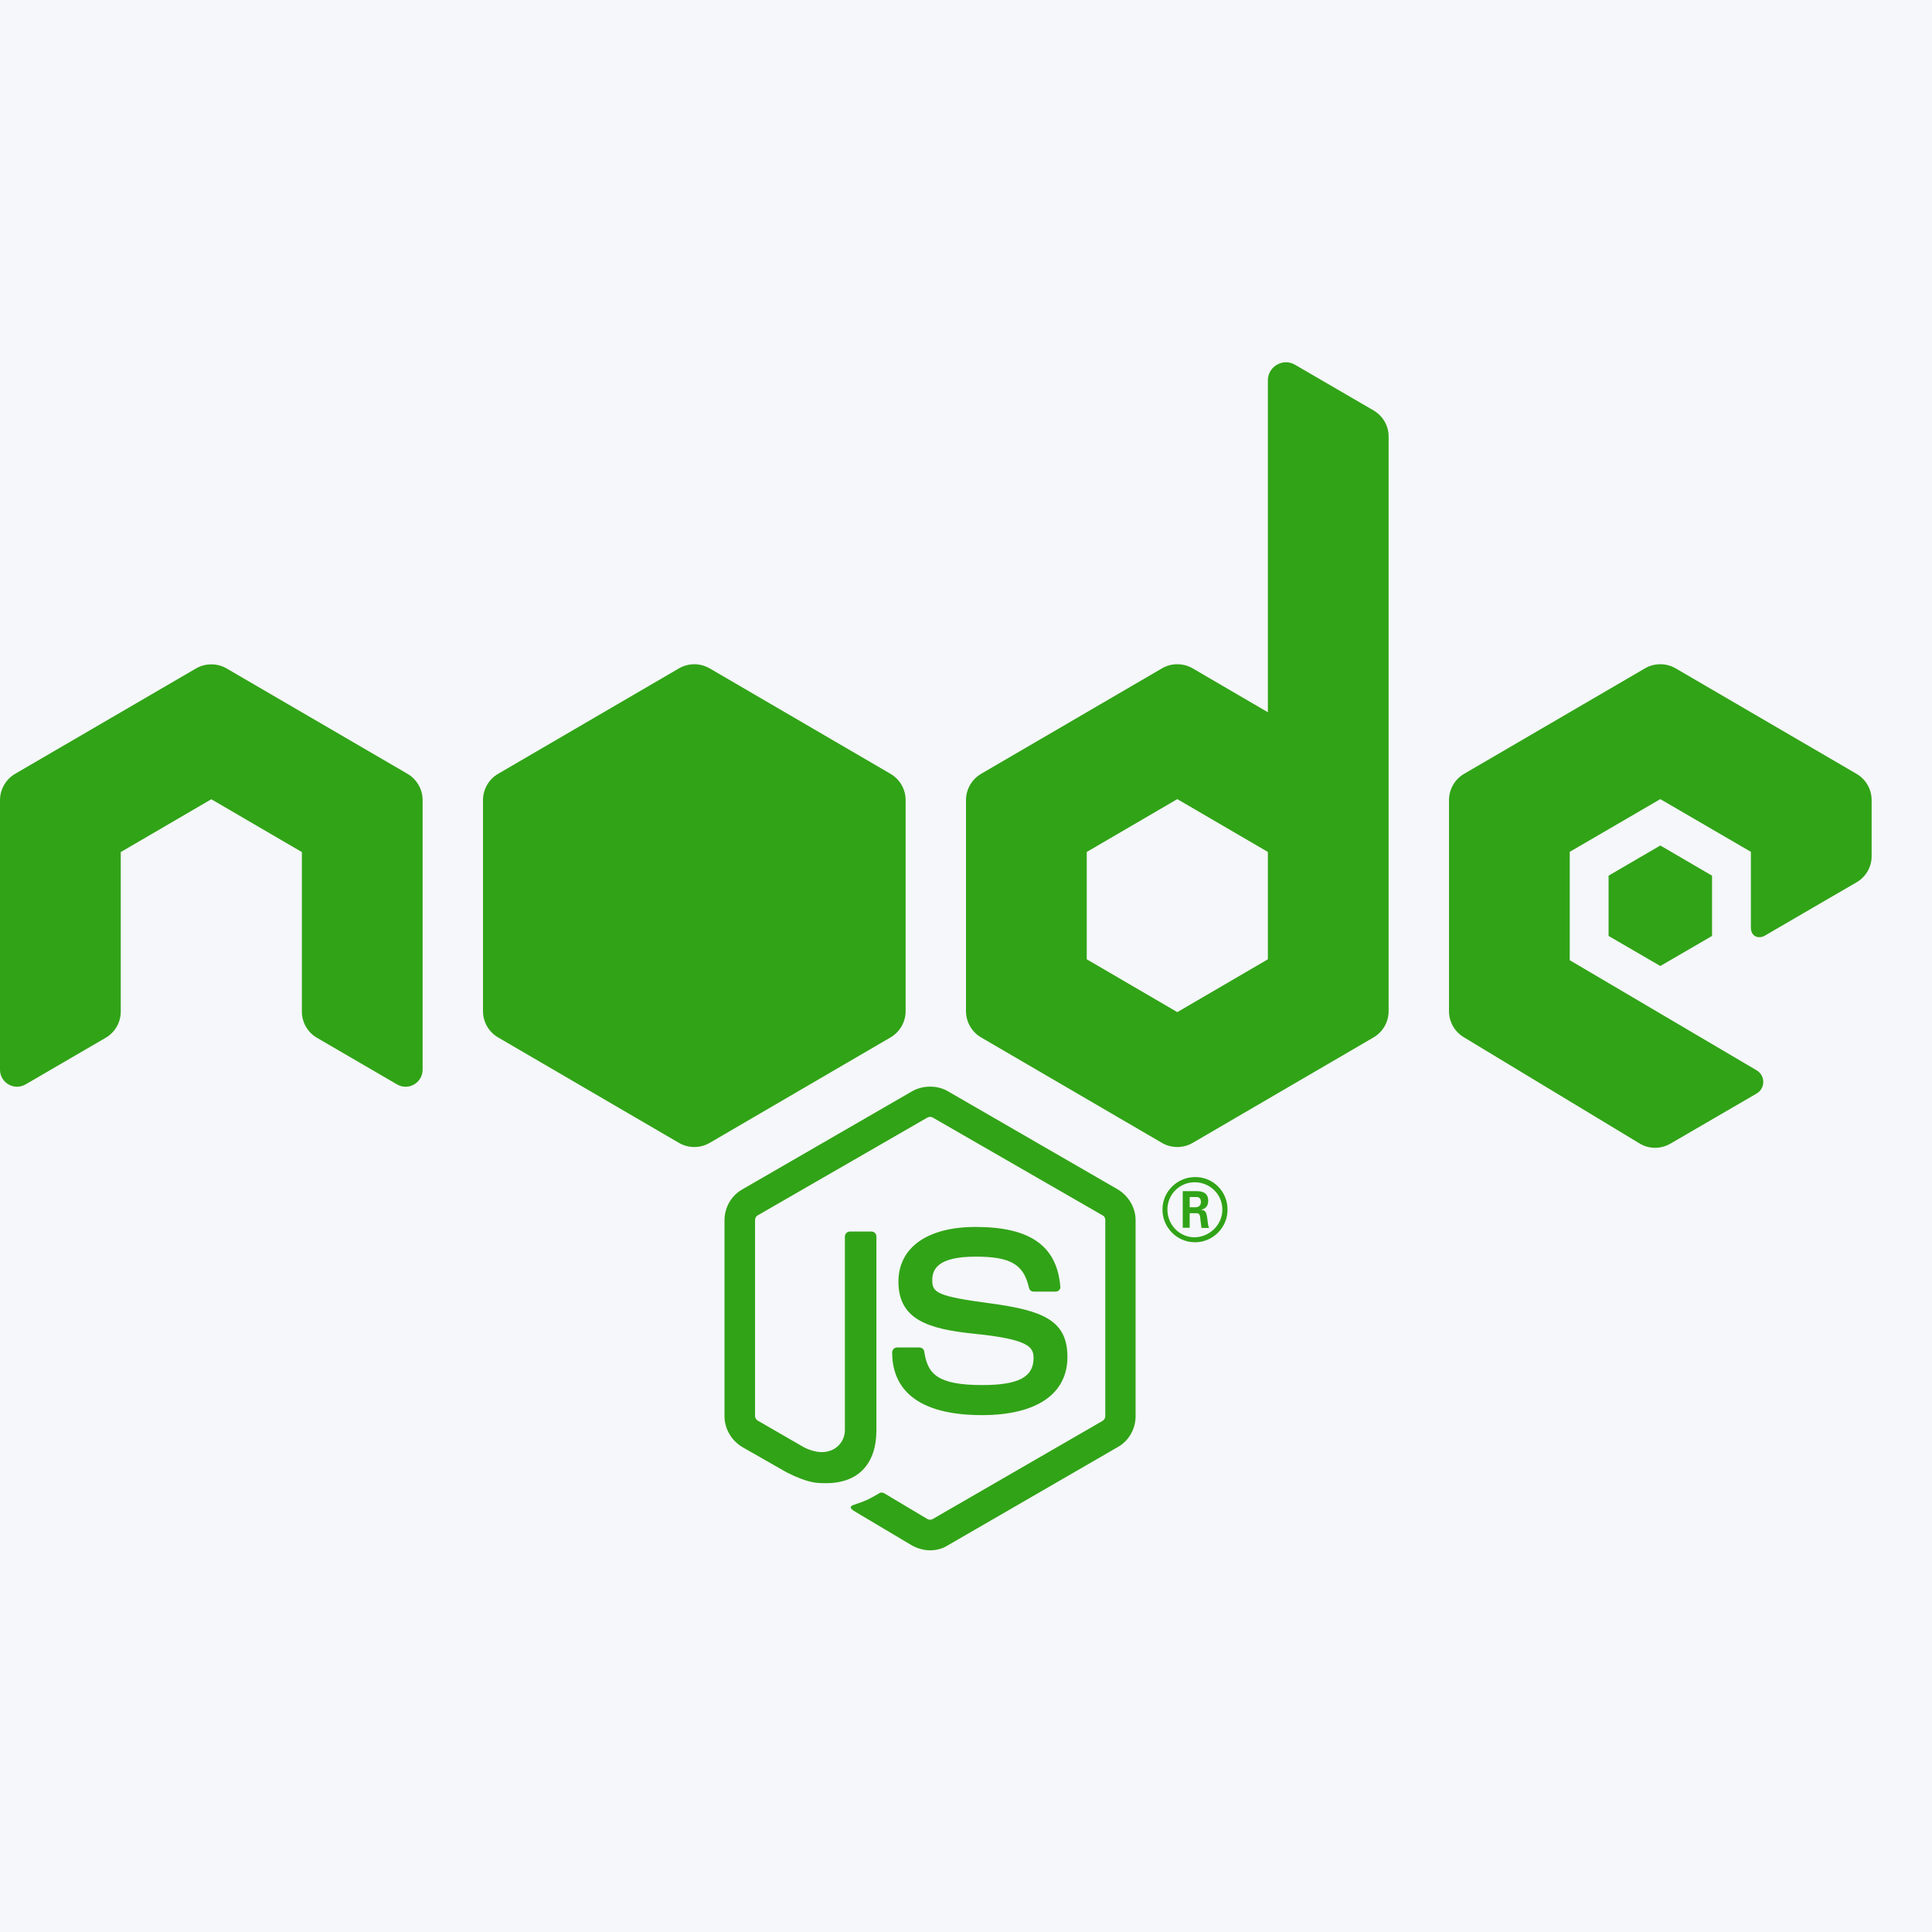
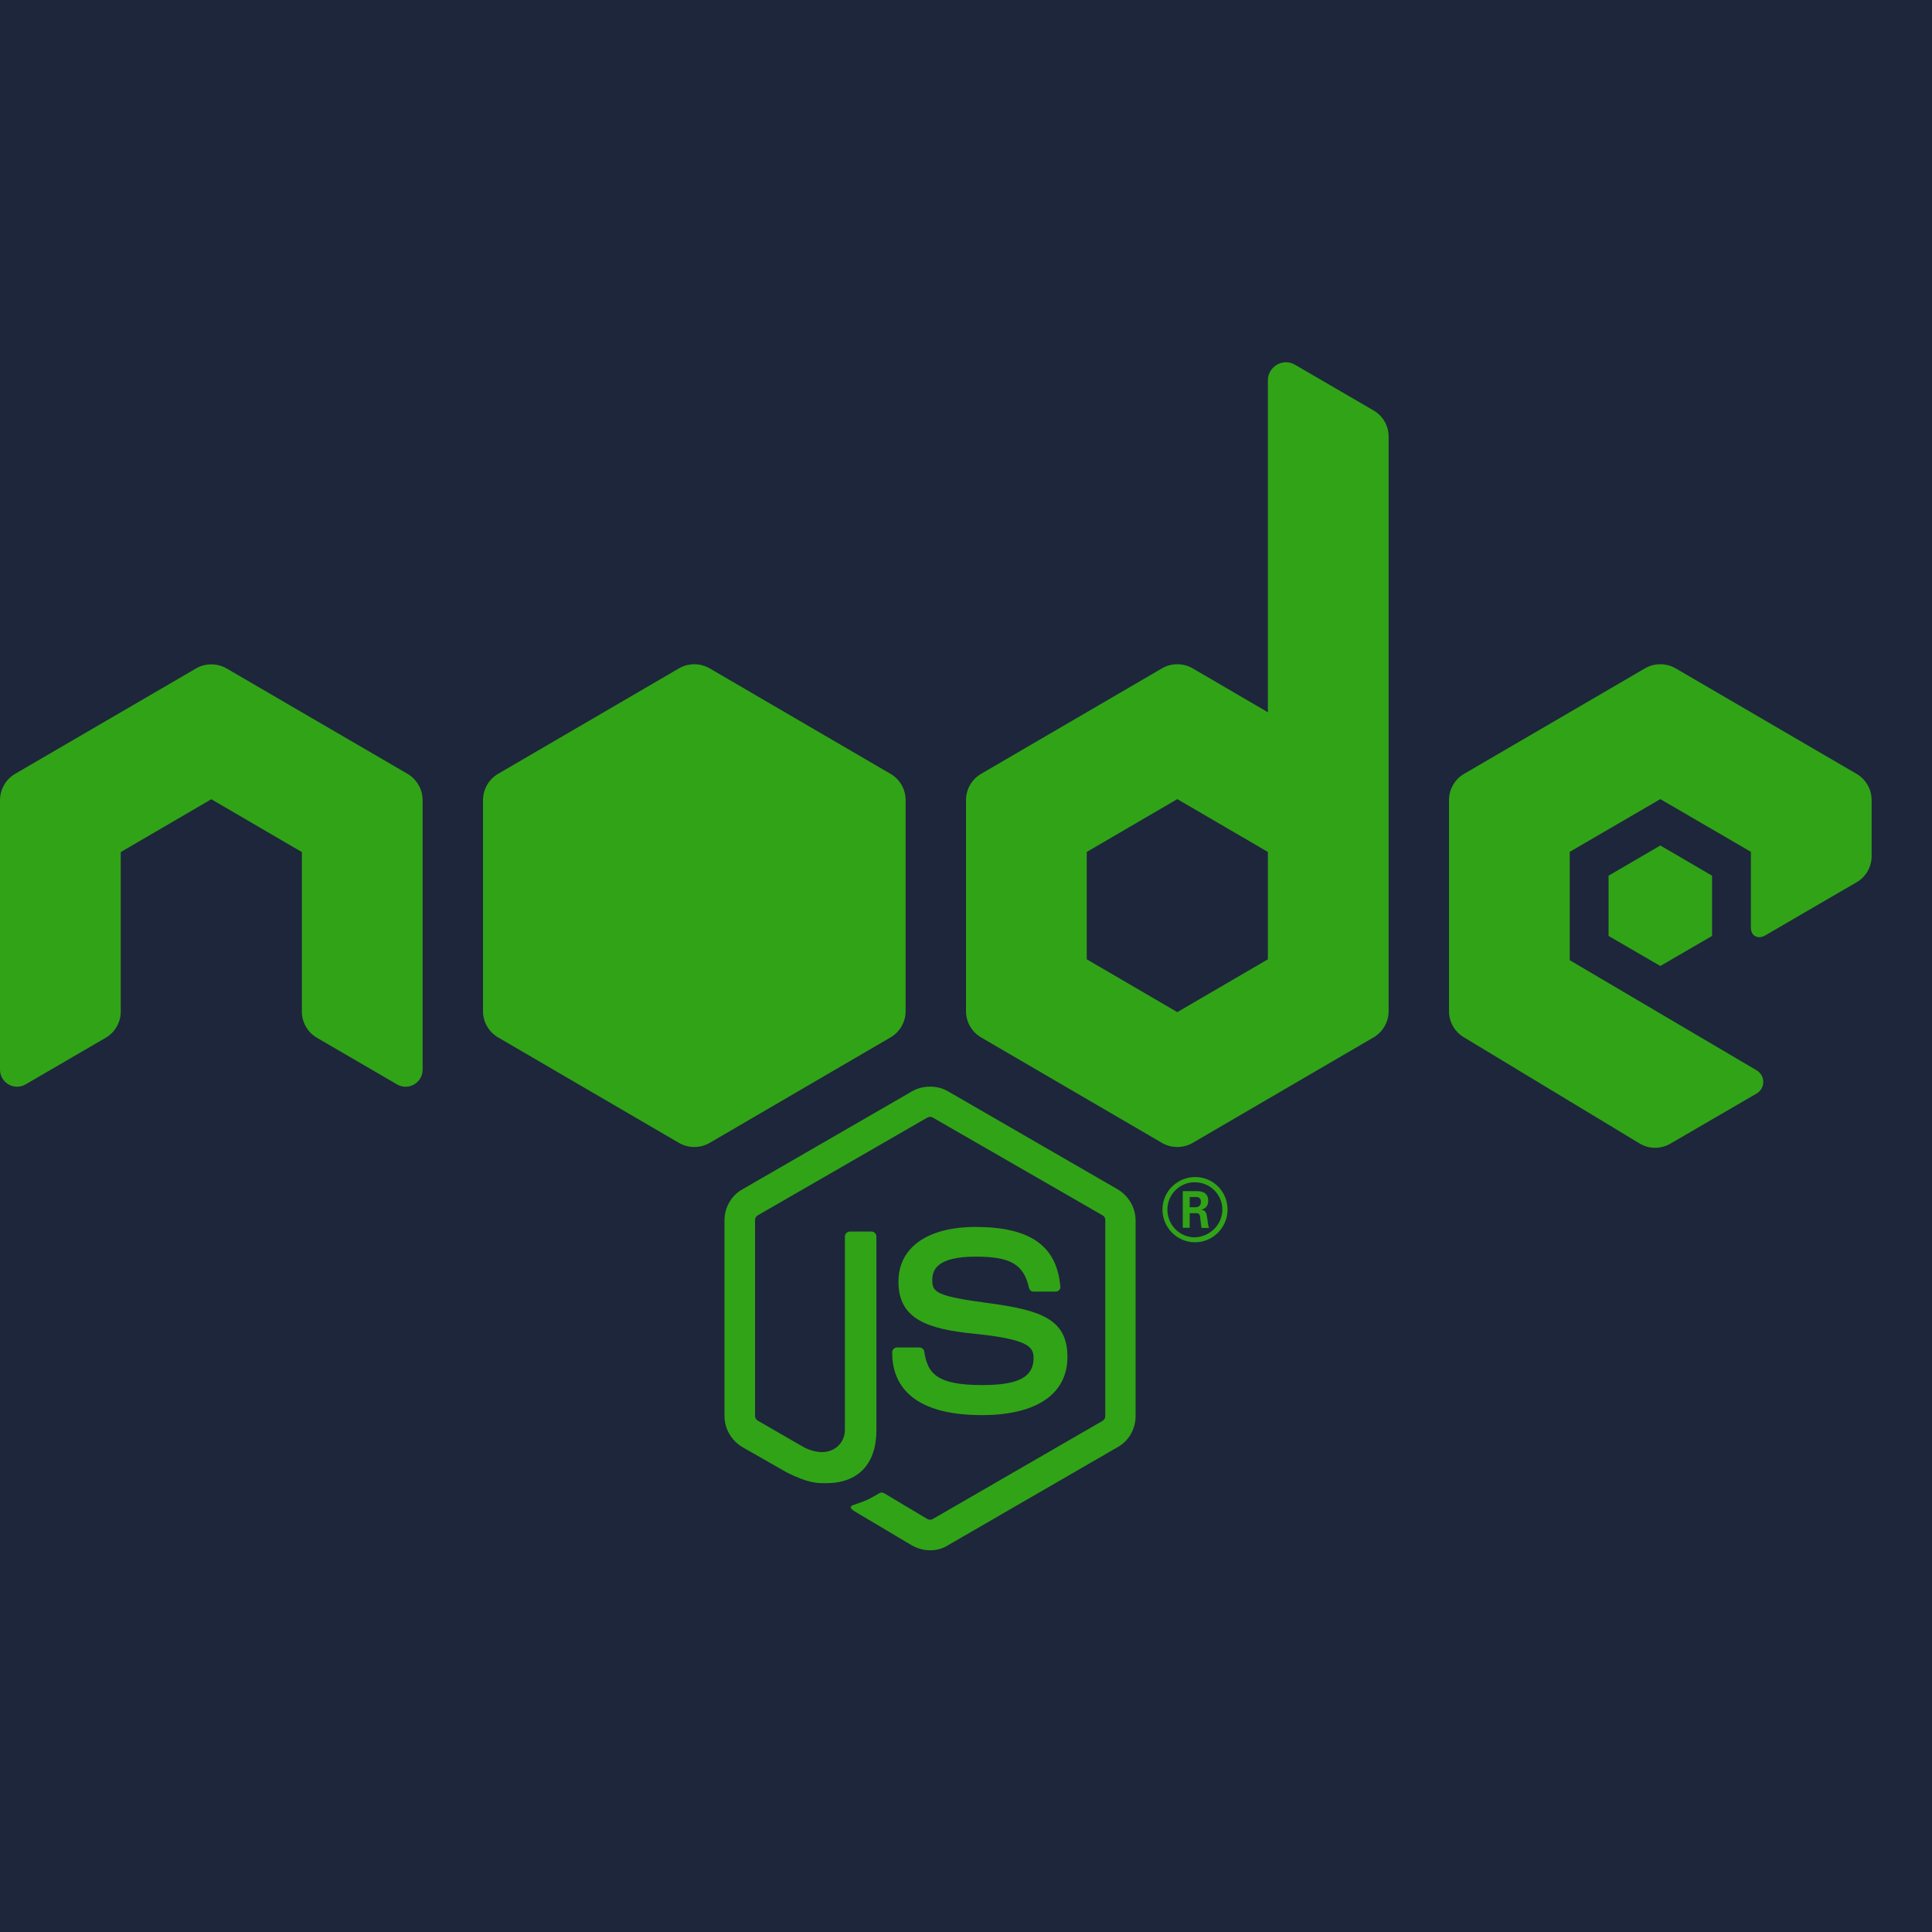
- <svg xmlns="http://www.w3.org/2000/svg" fill="#f5f7fa" viewBox="0 0 32 32" width="32px" height="32px">
+ <svg xmlns="http://www.w3.org/2000/svg" fill="#1d263b" viewBox="0 0 32 32" width="32px" height="32px">
  <rect width="630" height="630" />
  <path fill="#31a317" d="M 21.301 6 C 21.144 6 21 6.126 21 6.301 L 21 11.797 L 19.754 11.07 C 19.676 11.024 19.588 11.002 19.5 11.002 C 19.412 11.002 19.324 11.024 19.246 11.07 L 16.252 12.816 C 16.096 12.906 16 13.073 16 13.252 L 16 16.748 C 16 16.928 16.096 17.094 16.252 17.184 L 19.246 18.93 C 19.324 18.976 19.412 18.998 19.5 18.998 C 19.588 18.998 19.676 18.976 19.754 18.93 L 22.748 17.184 C 22.904 17.094 23 16.927 23 16.748 L 23 15 L 23 13.252 L 23 7.23 C 23 7.052 22.905 6.889 22.752 6.799 L 21.449 6.041 C 21.4 6.013 21.351 6 21.301 6 z M 11.5 11.002 C 11.412 11.002 11.325 11.025 11.246 11.07 L 8.252 12.816 C 8.096 12.906 8 13.073 8 13.252 L 8 16.748 C 8 16.928 8.096 17.094 8.252 17.184 L 11.246 18.93 C 11.403 19.021 11.597 19.021 11.754 18.93 L 14.748 17.184 C 14.904 17.094 15 16.927 15 16.748 L 15 13.252 C 15 13.072 14.904 12.906 14.748 12.816 L 11.754 11.07 C 11.675 11.025 11.588 11.002 11.5 11.002 z M 27.5 11.002 C 27.412 11.002 27.324 11.024 27.246 11.07 L 24.252 12.816 C 24.096 12.906 24 13.073 24 13.252 L 24 16.748 C 24 16.928 24.096 17.094 24.252 17.184 L 27.156 18.939 C 27.312 19.034 27.508 19.035 27.666 18.943 L 29.094 18.113 C 29.242 18.028 29.243 17.814 29.094 17.727 L 26 15.904 L 26 14.109 L 27.5 13.236 L 29 14.109 L 29 15.359 C 29 15.526 29.14 15.552 29.234 15.496 C 29.612 15.274 30.752 14.613 30.752 14.613 C 30.905 14.524 31 14.36 31 14.182 L 31 13.252 C 31 13.072 30.904 12.906 30.748 12.816 L 27.754 11.07 C 27.675 11.024 27.588 11.002 27.5 11.002 z M 3.5 11.004 C 3.412 11.004 3.324 11.026 3.246 11.072 L 0.252 12.816 C 0.096 12.907 0 13.074 0 13.254 L 0 17.717 C 0 17.935 0.236 18.07 0.424 17.961 L 1.752 17.188 C 1.905 17.098 2 16.934 2 16.756 L 2 14.113 L 3.5 13.238 L 5 14.113 L 5 16.756 C 5 16.934 5.095 17.098 5.248 17.188 L 6.576 17.961 C 6.764 18.071 7 17.935 7 17.717 L 7 13.254 C 7 13.074 6.904 12.907 6.748 12.816 L 3.754 11.072 C 3.676 11.026 3.588 11.004 3.5 11.004 z M 19.5 13.236 L 21 14.111 L 21 15 L 21 15.889 L 19.5 16.764 L 18 15.889 L 18 14.111 L 19.5 13.236 z M 27.5 14.004 L 26.643 14.504 L 26.643 15.502 L 27.5 16 L 28.357 15.502 L 28.357 14.504 L 27.5 14.004 z M 15.406 17.998 C 15.303 17.998 15.199 18.023 15.109 18.074 L 12.297 19.699 C 12.112 19.801 12 20.002 12 20.211 L 12 23.457 C 12 23.666 12.117 23.863 12.297 23.969 L 13.037 24.391 C 13.392 24.566 13.523 24.566 13.684 24.566 C 14.214 24.566 14.516 24.249 14.516 23.689 L 14.516 20.482 C 14.516 20.433 14.478 20.398 14.434 20.398 L 14.078 20.398 C 14.029 20.398 13.994 20.438 13.994 20.482 L 13.994 23.689 C 13.994 23.932 13.737 24.182 13.318 23.973 L 12.549 23.529 C 12.524 23.514 12.506 23.484 12.506 23.455 L 12.506 20.209 C 12.506 20.18 12.52 20.146 12.549 20.131 L 15.361 18.51 C 15.391 18.495 15.425 18.495 15.449 18.51 L 18.264 20.131 C 18.293 20.146 18.307 20.175 18.307 20.209 L 18.307 23.455 C 18.307 23.489 18.288 23.518 18.264 23.533 L 15.449 25.16 C 15.424 25.175 15.385 25.175 15.361 25.16 L 14.643 24.732 C 14.624 24.722 14.593 24.717 14.574 24.727 C 14.375 24.844 14.335 24.859 14.15 24.922 C 14.101 24.937 14.035 24.967 14.176 25.045 L 15.109 25.6 C 15.202 25.649 15.304 25.678 15.406 25.678 C 15.513 25.678 15.617 25.649 15.699 25.596 L 18.512 23.969 C 18.697 23.867 18.809 23.666 18.809 23.457 L 18.809 20.211 C 18.809 20.002 18.692 19.806 18.512 19.699 L 15.699 18.074 C 15.612 18.023 15.509 17.998 15.406 17.998 z M 19.793 19.496 C 19.506 19.496 19.254 19.728 19.254 20.035 C 19.254 20.332 19.496 20.576 19.793 20.576 C 20.09 20.576 20.332 20.332 20.332 20.035 C 20.332 19.728 20.085 19.491 19.793 19.496 z M 19.787 19.582 C 20.041 19.582 20.246 19.782 20.246 20.035 C 20.246 20.283 20.04 20.488 19.787 20.494 C 19.538 20.494 19.336 20.288 19.336 20.035 C 19.336 19.782 19.539 19.582 19.787 19.582 z M 19.59 19.729 L 19.59 20.336 L 19.705 20.336 L 19.705 20.094 L 19.812 20.094 C 19.857 20.094 19.867 20.112 19.877 20.146 C 19.877 20.151 19.895 20.309 19.9 20.338 L 20.025 20.338 C 20.011 20.309 20.001 20.226 19.996 20.176 C 19.982 20.098 19.978 20.044 19.895 20.039 C 19.939 20.024 20.012 20.001 20.012 19.889 C 20.012 19.728 19.872 19.729 19.799 19.729 L 19.59 19.729 z M 19.705 19.826 L 19.803 19.826 C 19.833 19.826 19.891 19.825 19.891 19.908 C 19.891 19.942 19.876 19.997 19.797 19.996 L 19.705 19.996 L 19.705 19.826 z M 16.16 20.322 C 15.357 20.322 14.881 20.665 14.881 21.229 C 14.881 21.847 15.358 22.012 16.127 22.09 C 17.047 22.182 17.119 22.314 17.119 22.494 C 17.119 22.81 16.865 22.941 16.271 22.941 C 15.526 22.941 15.363 22.757 15.309 22.387 C 15.304 22.348 15.269 22.318 15.225 22.318 L 14.859 22.318 C 14.815 22.318 14.777 22.353 14.777 22.402 C 14.777 22.874 15.035 23.439 16.266 23.439 C 17.169 23.438 17.68 23.089 17.68 22.475 C 17.68 21.867 17.27 21.705 16.404 21.588 C 15.528 21.471 15.441 21.412 15.441 21.207 C 15.441 21.037 15.513 20.814 16.16 20.814 C 16.739 20.814 16.955 20.941 17.043 21.33 C 17.053 21.369 17.08 21.393 17.119 21.393 L 17.484 21.393 C 17.508 21.393 17.529 21.383 17.543 21.369 C 17.558 21.35 17.567 21.331 17.562 21.307 C 17.505 20.635 17.061 20.322 16.16 20.322 z" />
</svg>
